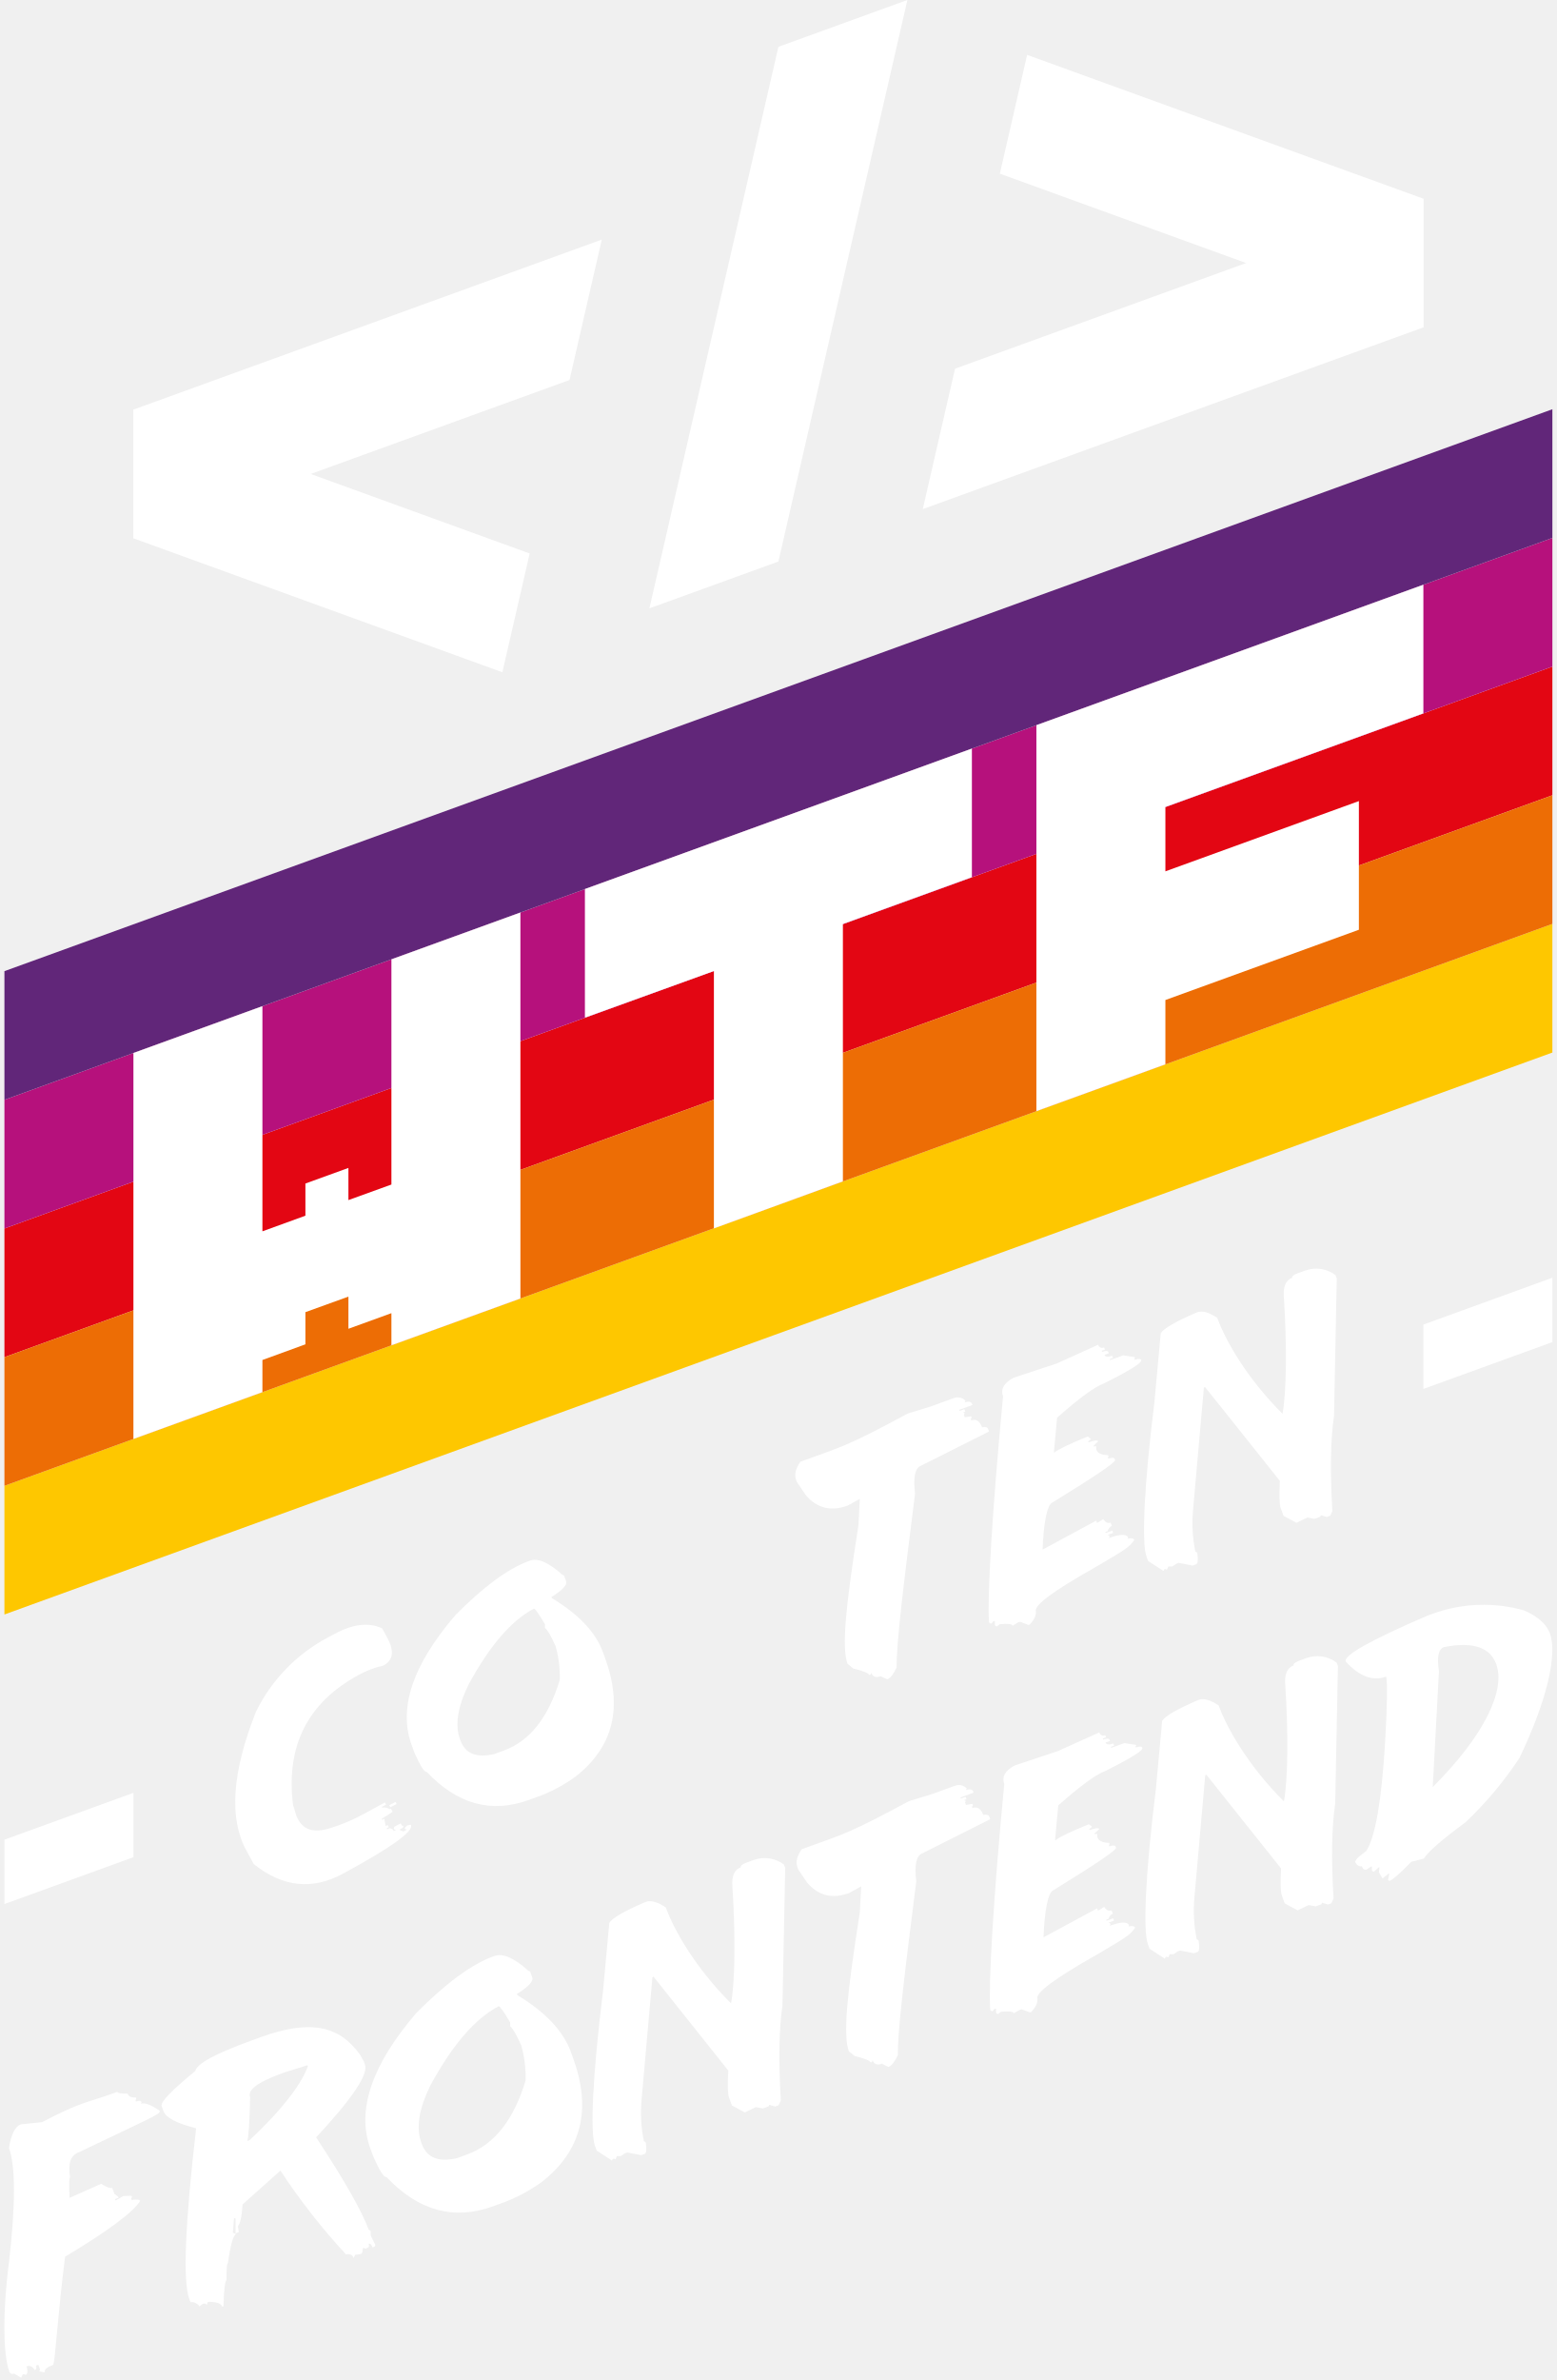
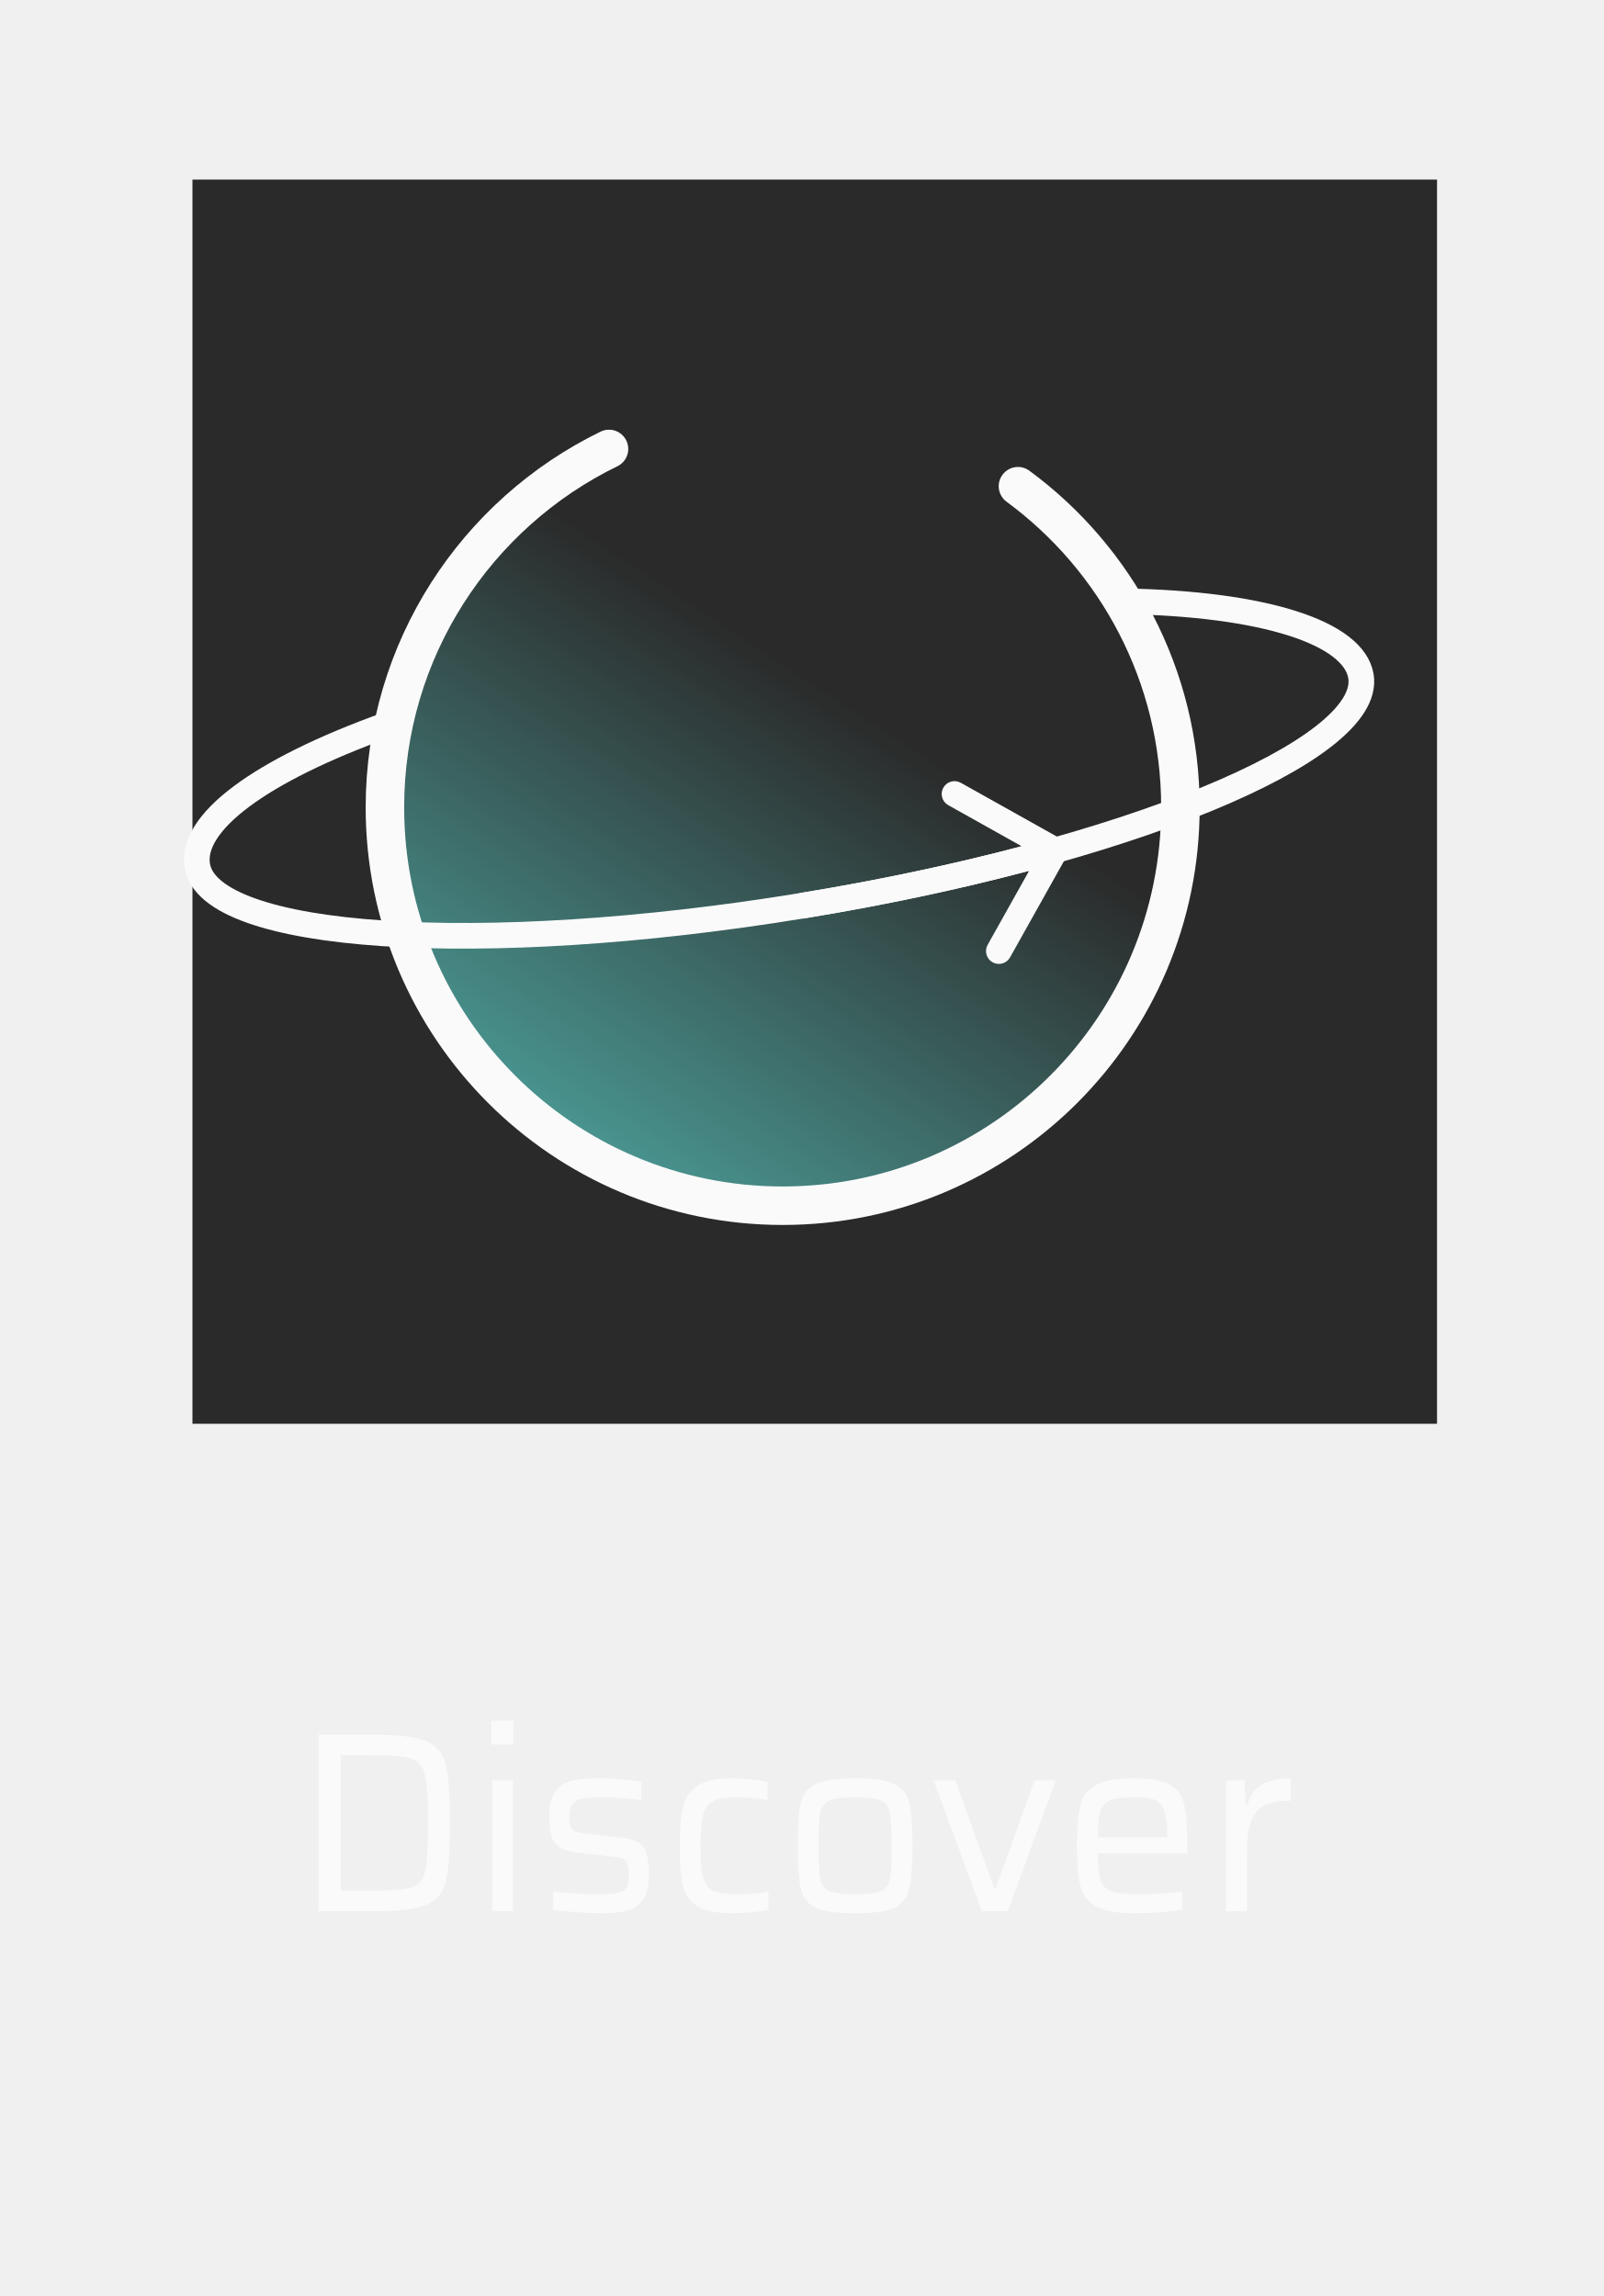
- <svg xmlns="http://www.w3.org/2000/svg" width="212" height="324" viewBox="0 0 212 324" fill="none">
-   <path d="M193.83 27.05V44.567L125.66 69.305L130.052 50.194L193.83 27.05Z" fill="white" />
-   <path d="M193.83 44.567V27.05L139.871 7.471L136.156 23.639L193.83 44.567Z" fill="white" />
-   <path d="M18.169 73.281V55.764L81.947 32.62L77.555 51.731L18.169 73.281Z" fill="white" />
-   <path d="M18.169 55.764V73.281L68.412 91.516L72.128 75.348L18.169 55.764Z" fill="white" />
-   <path d="M105.999 6.376L88.433 82.815L105.999 76.443L123.565 0L105.999 6.376Z" fill="white" />
-   <path d="M211.396 90.745L0.603 167.241V184.758L211.396 108.262V90.745Z" fill="#E30613" />
-   <path d="M211.396 73.229L0.603 149.724V167.241L211.396 90.745V73.229Z" fill="#B6117C" />
-   <path d="M211.396 55.712L0.603 132.207V149.724L211.396 73.229V55.712Z" fill="#612679" />
-   <path d="M0.603 219.787L105.253 181.81L211.396 143.287V125.774L0.603 202.27V219.787Z" fill="#FEC700" />
-   <path d="M211.396 108.262L0.603 184.758V202.27L211.396 125.774V108.262Z" fill="#ED6D05" />
-   <path d="M70.867 124.224V176.774L53.301 183.146V178.767L47.447 180.891V176.512L41.589 178.631V183.01L35.735 185.143V189.522L18.169 195.898V143.348L35.735 136.972V167.626L41.589 165.498V161.119L47.447 158.995V163.374L53.301 161.255V130.6L70.867 124.224Z" fill="white" />
-   <path d="M132.348 101.904V119.42L114.782 125.796V160.83L97.216 167.228V132.194L79.65 138.544V121.027L132.348 101.904Z" fill="white" />
-   <path d="M193.83 79.6V97.117L158.698 109.86V118.619L185.047 109.055V126.571L158.698 136.136V144.894L141.132 151.27V98.72L193.83 79.6Z" fill="white" />
-   <path d="M0.603 250.445V259.204L18.169 252.828V244.069L0.603 250.445Z" fill="white" />
-   <path d="M211.396 173.945L193.83 180.322V189.08L211.396 182.704V173.945Z" fill="white" />
-   <path d="M44.623 222.927L45.616 222.406C48.075 221.074 50.218 220.831 52.045 221.674L52.739 222.953C53.723 224.753 53.547 226.018 52.217 226.737C51.044 226.998 49.914 227.424 48.861 228.002C41.896 231.777 38.91 237.679 39.903 245.707L40.39 247.292L40.623 247.73C41.402 249.158 42.839 249.54 44.935 248.878C46.652 248.362 48.303 247.652 49.858 246.762L52.419 245.374L52.577 245.663L51.997 245.974L52.072 246.114C52.295 245.992 52.638 246.049 53.095 246.285L53.231 246.211L53.464 246.649L51.984 247.608L52.058 247.743L52.331 247.595L52.52 248.593L52.796 248.444L52.954 248.733L52.678 248.882L52.752 249.018C52.823 248.964 52.906 248.927 52.993 248.911C53.081 248.894 53.172 248.899 53.257 248.924C53.343 248.949 53.421 248.994 53.486 249.056C53.551 249.117 53.6 249.192 53.63 249.276L53.92 249.118L53.696 249.066L53.622 248.926L53.688 248.694L54.566 248.23L54.724 248.519L54.935 248.58L54.878 248.808L54.439 249.04L54.513 249.175L54.952 249.316L55.392 249.083L55.172 249.009L55.097 248.869L55.449 248.501L55.949 248.409C56.412 249.259 53.328 251.48 46.696 255.074C42.513 257.343 38.465 256.905 34.554 253.76L33.544 251.908C31.155 247.529 31.594 241.232 34.861 233.016C36.973 228.715 40.388 225.185 44.623 222.927ZM52.998 245.76L53.855 245.3L54.008 245.589L53.156 246.027L52.998 245.76Z" fill="white" />
-   <path d="M71.996 212.522L72.167 212.46C73.247 212.066 74.719 212.707 76.581 214.383L76.813 214.492L77.094 215.259C77.27 215.745 76.607 216.463 75.096 217.409L75.153 217.562C78.804 219.76 81.123 222.216 82.109 224.928L82.395 225.712C84.848 232.426 83.523 237.797 78.421 241.823C76.991 242.869 75.434 243.731 73.787 244.389L71.978 245.046C66.881 246.885 62.266 245.615 58.132 241.236C57.789 241.28 57.254 240.426 56.459 238.661L56.055 237.553C54.216 232.517 56.211 226.614 62.04 219.844C65.876 215.981 69.194 213.54 71.996 212.522ZM62.638 236.773L62.695 236.927C63.353 238.731 64.882 239.353 67.279 238.792L68.597 238.315C72.136 237.03 74.68 233.819 76.229 228.681C76.273 227.136 76.082 225.593 75.663 224.104C75.03 222.689 74.547 221.861 74.213 221.621V221.109C73.335 219.651 72.843 218.946 72.707 218.994C69.648 220.597 66.686 224.03 63.823 229.294C62.321 232.339 61.926 234.832 62.638 236.773Z" fill="white" />
-   <path d="M176.654 173.359L177.748 172.965C178.431 172.716 179.166 172.643 179.885 172.751C180.604 172.86 181.284 173.147 181.863 173.586L182.034 174.051L181.661 192.754C181.186 195.965 181.112 200.282 181.437 205.703L181.143 206.343L180.673 206.513L179.878 206.272L179.777 206.483L179 206.767L178.047 206.583L176.545 207.306L174.788 206.36L174.388 205.27C174.222 204.805 174.188 203.584 174.287 201.604L166.734 192.123L164.099 188.839L163.941 188.896L162.465 205.537C162.287 207.439 162.392 209.358 162.777 211.23L162.992 211.326L163.045 211.484C163.177 212.36 163.12 212.868 162.878 212.955L162.408 213.126L160.507 212.758L160.195 212.872L159.629 213.253H159.102L158.904 213.691L158.689 213.594L158.535 213.651L158.434 213.862L156.348 212.504L156.12 211.882C155.439 210.012 155.804 202.112 157.213 190.801L158.065 181.5C158.463 180.846 160.113 179.895 163.014 178.649C163.717 178.39 164.635 178.649 165.768 179.411L165.825 179.568C166.896 182.507 169.839 187.683 174.648 192.465C175.196 189.448 175.258 183.299 174.836 176.652C174.702 175.172 175.079 174.27 175.969 173.945C175.921 173.757 176.141 173.56 176.654 173.359Z" fill="white" />
-   <path d="M123.592 192.439L126.754 191.467L129.858 190.337C130.133 190.226 130.434 190.201 130.724 190.265C131.013 190.328 131.276 190.477 131.479 190.691L131.365 190.91C131.918 190.748 132.243 190.81 132.357 191.099L132.419 191.27L130.631 191.918L130.688 192.075L131.33 191.843L131.453 192.172L131.136 192.285L131.356 192.399L131.259 192.614L131.378 192.942L132.256 192.802L132.318 192.973L132.199 193.192L132.265 193.367C132.924 193.125 133.411 193.437 133.727 194.304C134.188 194.204 134.465 194.282 134.562 194.55L134.68 194.878L125.436 199.524C124.613 199.816 124.337 201.086 124.606 203.334C122.933 216.607 122.09 223.562 122.09 227.034C121.673 227.91 121.247 228.458 120.821 228.611L119.92 228.195C119.27 228.431 118.849 228.274 118.651 227.735L118.541 227.971L118.388 228.028C118.26 227.757 117.54 227.463 116.218 227.153L115.415 226.504C114.615 224.315 115.112 218.968 116.903 207.621L117.088 204.048L115.432 204.963C113.14 205.795 111.237 205.318 109.723 203.531L108.524 201.753L108.401 201.425C108.153 200.733 108.349 199.923 108.99 198.994L111.124 198.224C114.541 196.976 115.994 196.568 123.592 192.439Z" fill="white" />
-   <path d="M149.546 183.063C149.565 183.147 149.603 183.225 149.657 183.291C149.711 183.358 149.78 183.411 149.858 183.447C149.936 183.482 150.022 183.499 150.108 183.497C150.194 183.494 150.278 183.471 150.354 183.431L150.464 183.724L150.024 183.886L150.081 184.044C150.578 183.864 150.863 183.869 150.933 184.066L150.99 184.223L150.402 184.434C150.512 184.736 150.841 184.78 151.452 184.565L151.557 184.858L151.118 185.02L151.171 185.161L152.958 184.512L154.578 184.766L154.482 184.977L154.53 185.117C155.031 184.937 155.316 184.95 155.408 185.156C155.54 185.515 153.845 186.575 150.323 188.335C149.073 188.785 146.949 190.338 143.951 192.995L143.512 197.738L143.665 197.681C144.128 197.295 145.611 196.587 148.114 195.557L148.575 195.903L148.18 196.222L148.233 196.358C149.027 196.069 149.462 196.021 149.55 196.218L148.918 196.8L148.966 196.941L149.26 196.831L149.287 197.33C149.467 197.829 150.007 198.083 150.903 198.097L150.951 198.237L150.872 198.443L150.92 198.578C151.416 198.399 151.702 198.412 151.799 198.622L151.847 198.758C151.958 199.05 149.12 200.975 143.332 204.534C142.554 204.814 142.102 207.538 141.975 210.954L149.273 207.013L149.383 207.306L149.537 207.249L150.226 206.811C150.534 207.249 150.876 207.416 151.245 207.284L151.408 207.722C151.264 207.793 151.138 207.895 151.038 208.02C150.938 208.144 150.866 208.289 150.828 208.445L150.516 208.558L150.565 208.694L151.469 208.37L151.579 208.681L150.837 208.948L151.043 209.031L151.1 209.189L150.995 209.382C152.462 208.848 153.344 208.812 153.63 209.264L153.551 209.469C154.073 209.36 154.376 209.417 154.46 209.649C153.788 210.525 153.849 210.63 149.102 213.384C143.461 216.564 140.782 218.549 141.066 219.34C141.118 219.909 140.833 220.518 140.218 221.157L140.06 221.214L138.905 220.776L138.593 220.886L137.904 221.324C137.812 221.07 137.227 221 136.147 221.114L135.743 221.416L135.537 221.333L135.48 221.179V220.654L135.181 220.763L135.084 220.973L134.944 221.026L134.733 220.925L134.68 220.79C134.43 217.549 135.067 206.154 136.591 190.1C136.231 189.108 136.708 188.261 138.022 187.56L143.898 185.62L149.546 183.063Z" fill="white" />
-   <path d="M15.973 284.778C16.039 284.953 16.505 285.032 17.374 285.015C17.523 285.417 17.892 285.593 18.49 285.531L18.551 285.706L18.45 285.917L18.516 286.092C18.955 285.934 19.197 285.965 19.276 286.184L19.179 286.398C19.697 286.212 20.549 286.522 21.735 287.331C21.897 287.769 21.493 287.865 10.73 292.998C9.617 293.401 9.224 294.531 9.548 296.387C9.411 296.434 9.386 297.37 9.474 299.194L9.632 299.137L13.777 297.289C14.512 297.757 15.013 297.94 15.279 297.841L15.582 298.673L16.087 299.037L16.145 299.194L15.657 299.37L15.723 299.545L15.877 299.488L16.803 298.953L17.91 298.923L17.976 299.098L17.857 299.317L17.923 299.488C18.63 299.387 19.021 299.431 19.087 299.615C18.153 301.145 14.744 303.68 8.859 307.221C7.814 315.581 7.572 320.797 7.261 321.935C6.382 322.255 6.005 322.575 6.119 322.899L5.965 322.956L5.341 322.807L5.46 322.588L5.218 321.931L4.889 322.054C5.008 322.373 4.955 322.575 4.735 322.654C4.424 322.154 4.046 321.984 3.607 322.146L3.664 322.299C3.796 322.877 3.734 323.214 3.479 323.306L3.26 323.192L3.089 323.254L2.878 323.691L1.92 323.127C1.856 323.159 1.785 323.176 1.713 323.177C1.641 323.177 1.569 323.161 1.504 323.13C1.439 323.099 1.382 323.053 1.338 322.996C1.294 322.939 1.263 322.873 1.249 322.803C0.533 320.841 0.238 315.533 1.249 307.756C2.127 300.019 2.117 294.898 1.218 292.393C1.525 290.545 2.065 289.477 2.843 289.197L5.719 288.899C11.323 285.987 11.476 286.412 15.973 284.778Z" fill="white" />
-   <path d="M34.163 277.815L35.516 277.325C42.257 274.877 46.222 275.766 49.046 279.742L49.538 280.618L49.7 281.056C50.183 282.384 47.965 285.689 43.047 290.97C46.897 296.809 49.284 301.003 50.209 303.552L50.425 303.648L50.473 303.788V304.314L51.119 305.627L51.022 305.838L50.728 305.947C50.578 305.54 50.403 305.378 50.192 305.452C50.302 305.754 50.258 305.938 50.06 306.008L49.748 306.122L49.555 306.017L49.397 306.074C49.397 306.512 49.318 306.788 49.169 306.845L48.347 306.963L48.167 307.401C48.134 307.299 48.08 307.205 48.008 307.125C47.937 307.045 47.85 306.98 47.752 306.934C47.655 306.889 47.549 306.864 47.441 306.86C47.334 306.857 47.227 306.875 47.127 306.915C43.836 303.36 40.846 299.54 38.186 295.494L33.03 300.101C32.925 301.747 32.714 302.728 32.398 303.052L32.52 303.871L32.081 304.033V302.107L32.024 301.949L31.866 302.006L31.708 303.941L32.147 304.143C31.765 304.279 31.392 305.605 31.023 308.115C30.891 308.176 30.83 308.942 30.843 310.414C30.637 310.488 30.496 311.675 30.43 313.97L30.276 314.027C30.11 313.567 29.455 313.343 28.327 313.361L28.142 313.799C28.067 313.593 27.874 313.545 27.562 313.659L27.167 313.978C27.034 313.781 26.849 313.623 26.632 313.522C26.416 313.42 26.175 313.38 25.938 313.405L25.766 312.936C24.888 310.504 25.203 302.768 26.71 289.727C24.076 289.067 22.596 288.298 22.271 287.419L22.003 286.674C21.889 286.114 23.42 284.533 26.596 281.932C26.804 280.942 29.326 279.57 34.163 277.815ZM33.667 291.47L33.978 291.356C39.081 286.578 41.185 283.311 41.918 281.31L41.861 281.152L38.787 282.111L38.489 282.216C34.664 283.605 33.733 284.625 34.062 285.527C33.98 288.989 33.848 290.97 33.667 291.47Z" fill="white" />
-   <path d="M67.156 266.337L67.332 266.272C68.465 265.866 70.004 266.537 71.948 268.286L72.189 268.4L72.483 269.201C72.668 269.709 71.974 270.458 70.393 271.448L70.454 271.61C74.26 273.905 76.684 276.471 77.727 279.308L78.025 280.127C80.59 287.134 79.204 292.748 73.867 296.97C72.374 298.06 70.751 298.962 69.036 299.654L67.134 300.355C61.809 302.29 56.978 300.966 52.642 296.383C52.282 296.435 51.703 295.538 50.886 293.694L50.447 292.538C48.523 287.283 50.609 281.111 56.705 274.023C60.733 269.974 64.217 267.412 67.156 266.337ZM57.372 291.693L57.429 291.85C58.117 293.736 59.716 294.386 62.225 293.799L63.599 293.3C67.297 291.96 69.955 288.603 71.574 283.228C71.62 281.613 71.42 280.001 70.981 278.446C70.318 276.97 69.818 276.103 69.471 275.853V275.315C68.566 273.791 68.039 273.055 67.898 273.125C64.699 274.798 61.603 278.387 58.611 283.893C57.044 287.064 56.631 289.664 57.372 291.693Z" fill="white" />
-   <path d="M101.546 253.607L102.64 253.209C103.323 252.96 104.058 252.887 104.777 252.995C105.496 253.104 106.176 253.391 106.755 253.83L106.926 254.299L106.553 273.002C106.078 276.214 106.004 280.53 106.329 285.952L106.035 286.587L105.56 286.779L104.765 286.539L104.664 286.749L103.887 287.033L102.934 286.849L101.428 287.572L99.671 286.626L99.272 285.536C99.105 285.074 99.071 283.853 99.171 281.87L91.617 272.389L89.004 269.105L88.846 269.162L87.371 285.803C87.191 287.705 87.296 289.624 87.682 291.496L87.897 291.592L87.95 291.75C88.082 292.626 88.025 293.134 87.783 293.221L87.314 293.392L85.412 293.024L85.1 293.138L84.534 293.519H84.007L83.809 293.957L83.594 293.861L83.44 293.917L83.339 294.128L81.253 292.77L81.025 292.148C80.344 290.278 80.709 282.378 82.118 271.067L82.97 261.77C83.371 261.113 85.021 260.161 87.919 258.915C88.622 258.661 89.54 258.915 90.673 259.677L90.73 259.834C91.802 262.773 94.744 267.949 99.553 272.731C100.102 269.714 100.163 263.565 99.742 256.918C99.604 255.438 99.981 254.535 100.874 254.211C100.813 254.014 101.033 253.817 101.546 253.607Z" fill="white" />
-   <path d="M176.812 226.119L177.906 225.72C178.589 225.474 179.324 225.402 180.043 225.51C180.761 225.619 181.441 225.905 182.021 226.342L182.192 226.811L181.823 245.514C181.346 248.726 181.271 253.042 181.599 258.464L181.301 259.099L180.835 259.269L180.04 259.029L179.939 259.243L179.158 259.528L178.209 259.344L176.703 260.066L174.946 259.116L174.551 258.026C174.384 257.564 174.35 256.343 174.45 254.36L166.892 244.879L164.279 241.599L164.125 241.656L162.65 258.315C162.474 260.218 162.581 262.136 162.966 264.008L163.177 264.108L163.234 264.262C163.366 265.137 163.309 265.65 163.063 265.737L162.597 265.904L160.696 265.536L160.384 265.65L159.813 266.035H159.29L159.088 266.473L158.878 266.372L158.719 266.429L158.623 266.644L156.537 265.286L156.309 264.66C155.628 262.795 155.992 254.89 157.402 243.579L158.258 234.269C158.657 233.612 160.305 232.661 163.203 231.418C163.909 231.158 164.827 231.412 165.957 232.18L166.014 232.333C167.09 235.276 170.032 240.452 174.841 245.234C175.39 242.212 175.451 236.068 175.025 229.416C174.893 227.936 175.271 227.039 176.163 226.715C176.079 226.531 176.303 226.347 176.812 226.119Z" fill="white" />
-   <path d="M123.754 245.208L126.916 244.236L130.021 243.11C130.295 242.999 130.597 242.973 130.886 243.036C131.176 243.1 131.439 243.249 131.641 243.465L131.523 243.68C132.081 243.517 132.401 243.583 132.515 243.868L132.581 244.043L130.794 244.691L130.851 244.849L131.492 244.612L131.611 244.941L131.299 245.055L131.518 245.173L131.417 245.383L131.54 245.711L132.419 245.571L132.485 245.746L132.366 245.965L132.427 246.136C133.086 245.9 133.574 246.212 133.89 247.073C134.351 246.973 134.632 247.073 134.729 247.319L134.847 247.651L125.603 252.298C124.78 252.59 124.504 253.858 124.773 256.103C123.095 269.376 122.257 276.331 122.257 279.808C121.818 280.684 121.414 281.231 120.983 281.384L120.105 280.946C119.455 281.183 119.033 281.029 118.836 280.486L118.726 280.723L118.568 280.78C118.445 280.511 117.723 280.219 116.403 279.904L115.595 279.256C114.796 277.066 115.292 271.715 117.084 260.373L117.272 256.799L115.612 257.715C113.326 258.547 111.423 258.068 109.903 256.278L108.705 254.5L108.586 254.172C108.331 253.48 108.529 252.674 109.174 251.746L111.309 250.971C114.703 249.749 116.157 249.324 123.754 245.208Z" fill="white" />
-   <path d="M149.708 235.836C149.725 235.921 149.762 236 149.815 236.068C149.868 236.135 149.937 236.19 150.015 236.226C150.093 236.262 150.179 236.28 150.266 236.277C150.352 236.274 150.436 236.25 150.512 236.209L150.617 236.506L150.178 236.668L150.235 236.822C150.736 236.642 151.017 236.651 151.091 236.848L151.148 237.001L150.556 237.216C150.665 237.518 151.017 237.557 151.605 237.347L151.715 237.641L151.276 237.803L151.324 237.943L153.111 237.295L154.736 237.544L154.635 237.759L154.688 237.895C155.184 237.715 155.47 237.728 155.566 237.938C155.695 238.292 153.999 239.35 150.477 241.113C149.229 241.569 147.107 243.123 144.109 245.777L143.67 250.52L143.828 250.463C144.29 250.072 145.773 249.364 148.276 248.339L148.716 248.681L148.325 249L148.373 249.14C149.172 248.851 149.607 248.803 149.69 249L149.058 249.583L149.111 249.718L149.405 249.613L149.431 250.113C149.611 250.607 150.147 250.866 151.043 250.879L151.096 251.015L151.012 251.22L151.065 251.361C151.56 251.183 151.845 251.196 151.921 251.4L151.974 251.54C152.085 251.832 149.245 253.757 143.455 257.316C142.682 257.597 142.229 260.32 142.102 263.736L149.401 259.795L149.506 260.093L149.664 260.036L150.354 259.598C150.661 260.036 150.999 260.207 151.372 260.071L151.535 260.509C151.391 260.579 151.265 260.68 151.164 260.804C151.063 260.928 150.99 261.072 150.951 261.227L150.639 261.341L150.692 261.481L151.592 261.152L151.706 261.463L150.96 261.735L151.166 261.818L151.223 261.971L151.118 262.168C152.582 261.634 153.46 261.595 153.753 262.05L153.669 262.256C154.192 262.142 154.495 262.203 154.583 262.436C153.906 263.311 153.968 263.417 149.225 266.171C143.636 269.333 140.985 271.306 141.272 272.092C141.32 272.661 141.039 273.265 140.42 273.909L140.266 273.966L139.111 273.528L138.8 273.642L138.057 274.08C137.965 273.83 137.381 273.76 136.301 273.874L135.901 274.176L135.695 274.093L135.638 273.94V273.432L135.343 273.537L135.242 273.751L135.106 273.8L134.891 273.703L134.843 273.563C134.588 270.327 135.225 258.928 136.753 242.874C136.393 241.884 136.867 241.039 138.185 240.338L144.052 238.385L149.708 235.836Z" fill="white" />
-   <path d="M194.374 219.949L195.134 219.673C199.123 218.23 203.467 218.077 207.549 219.235C209.44 220.076 210.611 221.118 211.062 222.362C212.09 225.177 210.706 231.413 206.912 239.318C204.809 242.508 202.345 245.447 199.569 248.076C196.387 250.412 194.494 252.058 193.891 253.016L192.183 253.454C190.649 255.03 189.664 255.897 189.227 256.055L189.012 255.954L189.192 255.048L189.052 255.1L188.261 255.722L187.774 254.877L187.853 254.185L187.717 254.233L187.084 254.811L186.869 254.711L186.821 254.575V254.067L186.663 254.124L186.114 254.5C185.811 254.61 185.587 254.461 185.442 254.063C184.919 254.172 184.616 253.677 184.533 253.445C184.796 252.814 185.306 252.617 186.057 251.978C187.292 250.054 188.146 245.11 188.617 237.146C188.907 232.329 188.955 228.799 188.753 228.247C186.938 228.904 185.104 228.218 183.25 226.189C182.937 225.357 186.645 223.277 194.374 219.949ZM195.103 243.281C202.16 236.239 205.041 230.082 203.754 226.553C202.911 224.234 200.534 223.459 196.623 224.227C195.88 224.494 195.657 225.589 195.951 227.503L195.103 243.281Z" fill="white" />
+ <svg xmlns="http://www.w3.org/2000/svg" width="125" height="179" viewBox="0 0 125 179" fill="none">
+   <path d="M24.83 135.24H29.21C31.117 135.24 32.463 135.413 33.25 135.76C34.037 136.093 34.537 136.7 34.75 137.58C34.963 138.46 35.07 139.973 35.07 142.12C35.07 144.267 34.963 145.78 34.75 146.66C34.537 147.54 34.037 148.153 33.25 148.5C32.463 148.833 31.117 149 29.21 149H24.83V135.24ZM28.93 147.4C30.49 147.4 31.537 147.32 32.07 147.16C32.617 146.987 32.97 146.573 33.13 145.92C33.29 145.253 33.37 143.987 33.37 142.12C33.37 140.267 33.283 139.007 33.11 138.34C32.95 137.673 32.597 137.26 32.05 137.1C31.517 136.927 30.477 136.84 28.93 136.84H26.55V147.4H28.93ZM38.299 136V134.14H40.019V136H38.299ZM38.359 149V138.8H39.979V149H38.359ZM46.817 149.16C46.271 149.16 45.651 149.133 44.957 149.08C44.264 149.027 43.651 148.967 43.117 148.9V147.46C44.437 147.607 45.644 147.68 46.737 147.68C47.417 147.68 47.917 147.633 48.237 147.54C48.557 147.447 48.764 147.3 48.857 147.1C48.964 146.887 49.017 146.573 49.017 146.16C49.017 145.747 48.977 145.453 48.897 145.28C48.831 145.093 48.717 144.967 48.557 144.9C48.397 144.833 48.117 144.78 47.717 144.74L45.057 144.44C44.444 144.373 43.971 144.233 43.637 144.02C43.317 143.807 43.097 143.513 42.977 143.14C42.857 142.767 42.797 142.267 42.797 141.64C42.797 140.773 42.951 140.127 43.257 139.7C43.577 139.26 44.011 138.973 44.557 138.84C45.117 138.707 45.864 138.64 46.797 138.64C47.317 138.64 47.877 138.667 48.477 138.72C49.077 138.773 49.584 138.84 49.997 138.92V140.36C48.957 140.2 47.884 140.12 46.777 140.12C46.164 140.12 45.697 140.153 45.377 140.22C45.057 140.273 44.811 140.407 44.637 140.62C44.464 140.82 44.377 141.14 44.377 141.58C44.377 141.967 44.411 142.247 44.477 142.42C44.544 142.593 44.657 142.713 44.817 142.78C44.977 142.847 45.244 142.9 45.617 142.94L48.377 143.26C48.964 143.327 49.404 143.44 49.697 143.6C50.004 143.747 50.224 144.013 50.357 144.4C50.504 144.787 50.577 145.36 50.577 146.12C50.577 146.96 50.437 147.6 50.157 148.04C49.891 148.48 49.491 148.78 48.957 148.94C48.437 149.087 47.724 149.16 46.817 149.16ZM59.898 148.9C59.538 148.967 59.098 149.027 58.578 149.08C58.071 149.133 57.584 149.16 57.118 149.16C55.864 149.16 54.944 148.98 54.358 148.62C53.771 148.26 53.391 147.727 53.218 147.02C53.058 146.313 52.978 145.273 52.978 143.9C52.978 142.553 53.078 141.513 53.278 140.78C53.478 140.047 53.871 139.507 54.458 139.16C55.044 138.813 55.911 138.64 57.058 138.64C57.511 138.64 57.991 138.667 58.498 138.72C59.018 138.773 59.458 138.833 59.818 138.9V140.34C59.018 140.193 58.231 140.12 57.458 140.12C56.604 140.12 55.978 140.22 55.578 140.42C55.191 140.62 54.931 140.973 54.798 141.48C54.664 141.987 54.598 142.793 54.598 143.9C54.598 145.02 54.664 145.84 54.798 146.36C54.944 146.867 55.211 147.213 55.598 147.4C55.998 147.587 56.638 147.68 57.518 147.68C58.171 147.68 58.964 147.613 59.898 147.48V148.9ZM66.657 149.16C65.23 149.16 64.21 149.02 63.597 148.74C62.984 148.447 62.59 147.96 62.417 147.28C62.257 146.587 62.177 145.46 62.177 143.9C62.177 142.34 62.257 141.22 62.417 140.54C62.59 139.847 62.984 139.36 63.597 139.08C64.21 138.787 65.23 138.64 66.657 138.64C68.07 138.64 69.084 138.787 69.697 139.08C70.31 139.36 70.697 139.847 70.857 140.54C71.03 141.22 71.117 142.34 71.117 143.9C71.117 145.46 71.03 146.587 70.857 147.28C70.697 147.96 70.31 148.447 69.697 148.74C69.084 149.02 68.07 149.16 66.657 149.16ZM66.657 147.68C67.63 147.68 68.304 147.593 68.677 147.42C69.05 147.247 69.277 146.933 69.357 146.48C69.45 146.013 69.497 145.153 69.497 143.9C69.497 142.647 69.45 141.793 69.357 141.34C69.277 140.873 69.05 140.553 68.677 140.38C68.304 140.207 67.63 140.12 66.657 140.12C65.684 140.12 65.004 140.207 64.617 140.38C64.244 140.553 64.01 140.873 63.917 141.34C63.837 141.793 63.797 142.647 63.797 143.9C63.797 145.153 63.837 146.013 63.917 146.48C64.01 146.933 64.244 147.247 64.617 147.42C65.004 147.593 65.684 147.68 66.657 147.68ZM76.525 149L72.765 138.8H74.465L77.485 147.2H77.625L80.625 138.8H82.285L78.545 149H76.525ZM92.535 144.48H85.555C85.555 145.453 85.621 146.147 85.755 146.56C85.888 146.973 86.175 147.267 86.615 147.44C87.068 147.6 87.821 147.68 88.875 147.68C89.901 147.68 90.988 147.607 92.135 147.46V148.88C91.708 148.96 91.155 149.027 90.475 149.08C89.795 149.133 89.148 149.16 88.535 149.16C87.161 149.16 86.148 149 85.495 148.68C84.855 148.36 84.435 147.847 84.235 147.14C84.035 146.433 83.935 145.36 83.935 143.92C83.935 142.507 84.021 141.447 84.195 140.74C84.381 140.033 84.788 139.507 85.415 139.16C86.055 138.813 87.061 138.64 88.435 138.64C89.715 138.64 90.641 138.813 91.215 139.16C91.788 139.493 92.148 140.007 92.295 140.7C92.455 141.38 92.535 142.447 92.535 143.9V144.48ZM88.395 140.12C87.528 140.12 86.901 140.2 86.515 140.36C86.141 140.507 85.888 140.793 85.755 141.22C85.635 141.633 85.568 142.307 85.555 143.24H90.975V143.08C90.975 142.2 90.895 141.553 90.735 141.14C90.588 140.727 90.341 140.453 89.995 140.32C89.648 140.187 89.115 140.12 88.395 140.12ZM95.566 138.8H97.006L97.086 140.74H97.206C97.446 139.94 97.846 139.393 98.406 139.1C98.966 138.793 99.7 138.64 100.606 138.64V140.38C99.686 140.38 98.98 140.52 98.486 140.8C97.993 141.08 97.653 141.513 97.466 142.1C97.279 142.673 97.186 143.453 97.186 144.44V149H95.566V138.8Z" fill="#FAFAFA" />
+   <rect x="15" y="14" width="97" height="97" fill="#2A2A2A" />
+   <circle cx="61" cy="64" r="31" fill="#2A2A2A" />
+   <circle cx="61" cy="63" r="31" fill="url(#paint0_linear)" />
+   <path d="M79.338 37.905C87.016 43.557 92 52.669 92 62.946C92 80.097 78.121 94 61 94C43.879 94 30 80.097 30 62.946C30 50.656 37.126 40.034 47.465 35" stroke="#FAFAFA" stroke-width="3" stroke-linecap="round" stroke-linejoin="round" />
+   <path d="M30.183 56.5C20.121 60.117 14.835 64.17 15.376 67.492C16.322 73.3 37.391 74.702 62.436 70.624C87.481 66.546 107.017 58.532 106.071 52.724C105.519 49.335 98.545 47.05 87.496 46.875" stroke="#FAFAFA" stroke-width="2" stroke-linecap="round" stroke-linejoin="round" />
+   <path d="M83.119 66.785C83.388 66.303 83.216 65.694 82.735 65.424L74.882 61.027C74.4 60.757 73.791 60.929 73.521 61.411C73.251 61.893 73.423 62.502 73.905 62.772L80.885 66.68L76.976 73.661C76.707 74.142 76.879 74.752 77.36 75.022C77.842 75.291 78.452 75.12 78.722 74.638L83.119 66.785ZM81.975 65.334C76.097 66.992 69.413 68.475 62.275 69.637L62.597 71.611C69.803 70.438 76.561 68.939 82.518 67.259L81.975 65.334Z" fill="#FAFAFA" />
+   <defs>
+     <linearGradient id="paint0_linear" x1="61" y1="51.5" x2="21" y2="112.5" gradientUnits="userSpaceOnUse">
+       <stop stop-color="#63EDE4" stop-opacity="0" />
+       <stop offset="1" stop-color="#63EDE4" />
+     </linearGradient>
+   </defs>
</svg>
